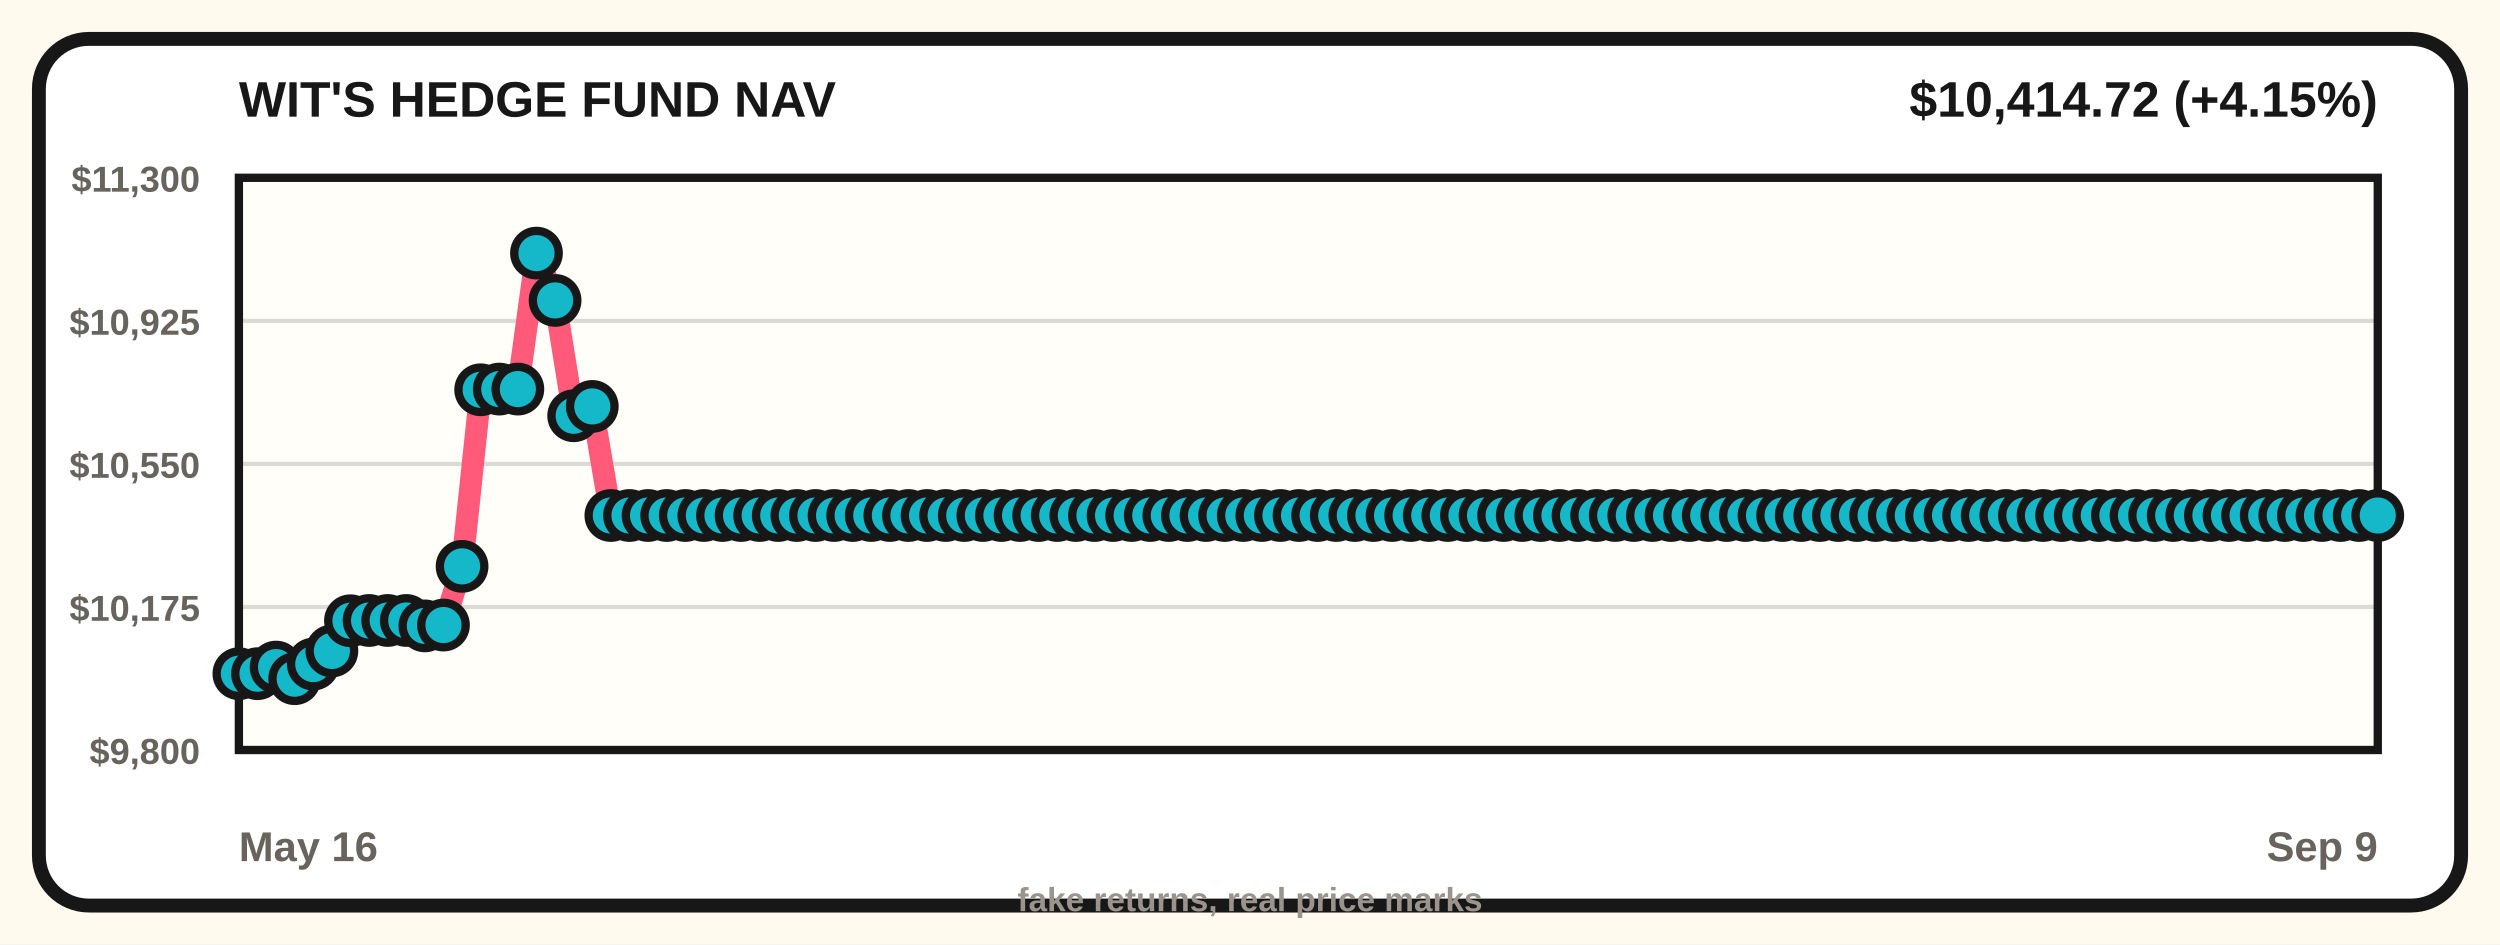
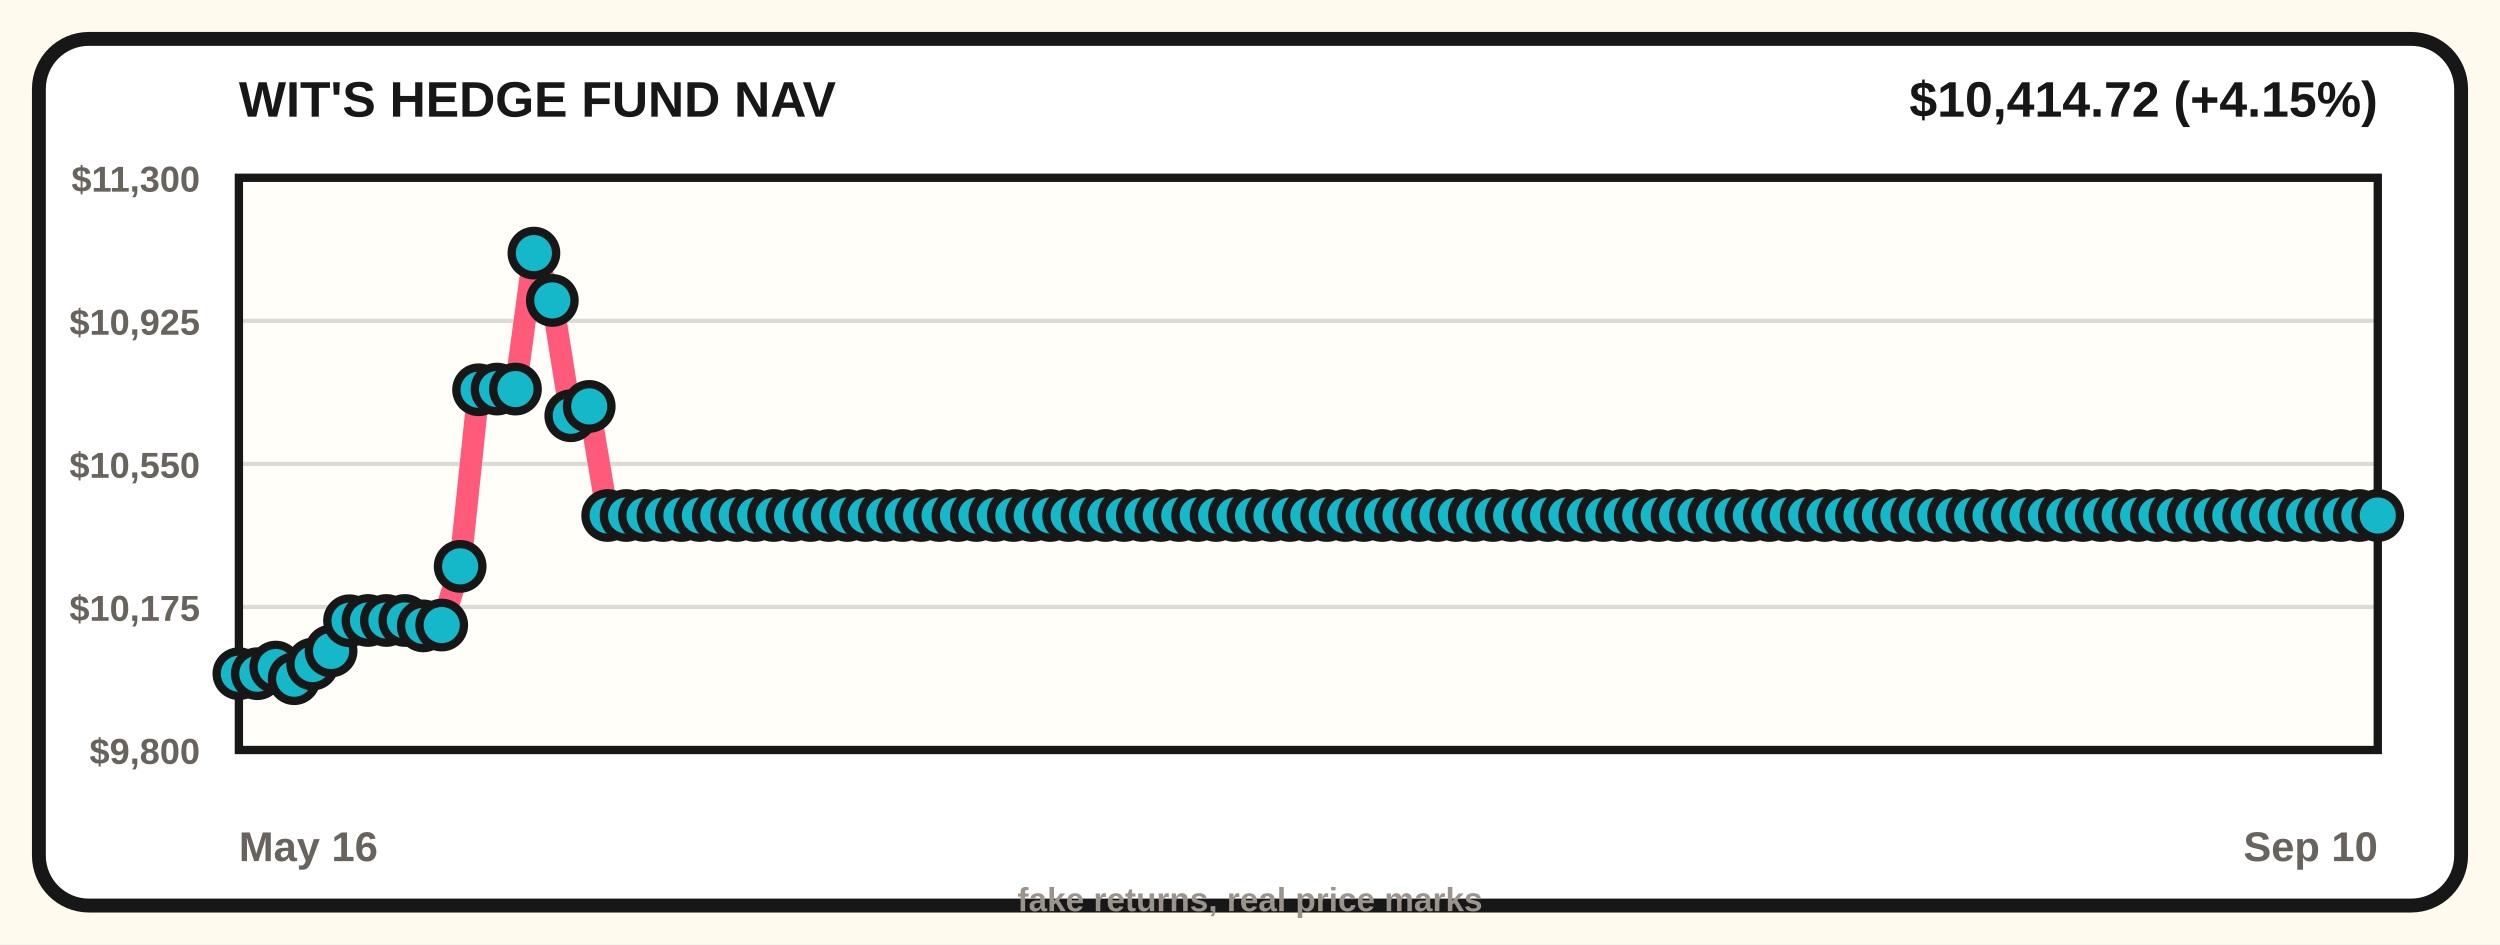
<svg xmlns="http://www.w3.org/2000/svg" width="900" height="340" viewBox="0 0 900 340" role="img" aria-label="Wit's Hedge Fund fake NAV chart">
  <rect width="900" height="340" fill="#fff9ee" />
  <rect x="14" y="14" width="872" height="312" rx="18" fill="#ffffff" stroke="#171717" stroke-width="5" />
  <rect x="86" y="64" width="770" height="206" fill="#fffef8" stroke="#171717" stroke-width="3" />
  <line x1="86" y1="270" x2="856" y2="270" stroke="#171717" stroke-width="1.5" opacity="0.16" />
  <text x="72" y="275" text-anchor="end" font-family="Arial, sans-serif" font-size="13" font-weight="800" fill="#68635d">$9,800</text>
  <line x1="86" y1="218.5" x2="856" y2="218.5" stroke="#171717" stroke-width="1.5" opacity="0.16" />
  <text x="72" y="223.5" text-anchor="end" font-family="Arial, sans-serif" font-size="13" font-weight="800" fill="#68635d">$10,175</text>
  <line x1="86" y1="167" x2="856" y2="167" stroke="#171717" stroke-width="1.5" opacity="0.16" />
  <text x="72" y="172" text-anchor="end" font-family="Arial, sans-serif" font-size="13" font-weight="800" fill="#68635d">$10,550</text>
  <line x1="86" y1="115.5" x2="856" y2="115.5" stroke="#171717" stroke-width="1.5" opacity="0.16" />
  <text x="72" y="120.5" text-anchor="end" font-family="Arial, sans-serif" font-size="13" font-weight="800" fill="#68635d">$10,925</text>
  <line x1="86" y1="64" x2="856" y2="64" stroke="#171717" stroke-width="1.5" opacity="0.16" />
  <text x="72" y="69" text-anchor="end" font-family="Arial, sans-serif" font-size="13" font-weight="800" fill="#68635d">$11,300</text>
-   <polyline points="86,242.53 92.7,242.53 99.39,240.15 106.09,244.33 112.78,239.07 119.48,234.35 126.17,223.47 132.87,223.37 139.57,223.37 146.26,223.37 152.96,225.32 159.65,225.02 166.35,203.89 173.04,140.32 179.74,140.07 186.43,140.07 193.13,91.12 199.83,108.15 206.52,149.67 213.22,146.31 219.91,185.58 226.61,185.58 233.3,185.58 240,185.58 246.7,185.58 253.39,185.58 260.09,185.58 266.78,185.58 273.48,185.58 280.17,185.58 286.87,185.58 293.57,185.58 300.26,185.58 306.96,185.58 313.65,185.58 320.35,185.58 327.04,185.58 333.74,185.58 340.43,185.58 347.13,185.58 353.83,185.58 360.52,185.58 367.22,185.58 373.91,185.58 380.61,185.58 387.3,185.58 394,185.58 400.7,185.58 407.39,185.58 414.09,185.58 420.78,185.58 427.48,185.58 434.17,185.58 440.87,185.58 447.57,185.58 454.26,185.58 460.96,185.58 467.65,185.58 474.35,185.58 481.04,185.58 487.74,185.58 494.43,185.58 501.13,185.58 507.83,185.58 514.52,185.58 521.22,185.58 527.91,185.58 534.61,185.58 541.3,185.58 548,185.58 554.7,185.58 561.39,185.58 568.09,185.58 574.78,185.58 581.48,185.58 588.17,185.58 594.87,185.58 601.57,185.58 608.26,185.58 614.96,185.58 621.65,185.58 628.35,185.58 635.04,185.58 641.74,185.58 648.43,185.58 655.13,185.58 661.83,185.58 668.52,185.58 675.22,185.58 681.91,185.58 688.61,185.58 695.3,185.58 702,185.58 708.7,185.58 715.39,185.58 722.09,185.58 728.78,185.58 735.48,185.58 742.17,185.58 748.87,185.58 755.57,185.58 762.26,185.58 768.96,185.58 775.65,185.58 782.35,185.58 789.04,185.58 795.74,185.58 802.43,185.58 809.13,185.58 815.83,185.58 822.52,185.58 829.22,185.58 835.91,185.58 842.61,185.58 849.3,185.58 856,185.58" fill="none" stroke="#ff5a7a" stroke-width="8" stroke-linecap="round" stroke-linejoin="round" />
+   <polyline points="86,242.53 92.64,242.53 99.28,240.15 105.91,244.33 112.55,239.07 119.19,234.35 125.83,223.47 132.47,223.37 139.1,223.37 145.74,223.37 152.38,225.32 159.02,225.02 165.66,203.89 172.29,140.32 178.93,140.07 185.57,140.07 192.21,91.12 198.84,108.15 205.48,149.67 212.12,146.31 218.76,185.58 225.4,185.58 232.03,185.58 238.67,185.58 245.31,185.58 251.95,185.58 258.59,185.58 265.22,185.58 271.86,185.58 278.5,185.58 285.14,185.58 291.78,185.58 298.41,185.58 305.05,185.58 311.69,185.58 318.33,185.58 324.97,185.58 331.6,185.58 338.24,185.58 344.88,185.58 351.52,185.58 358.16,185.58 364.79,185.58 371.43,185.58 378.07,185.58 384.71,185.58 391.34,185.58 397.98,185.58 404.62,185.58 411.26,185.58 417.9,185.58 424.53,185.58 431.17,185.58 437.81,185.58 444.45,185.58 451.09,185.58 457.72,185.58 464.36,185.58 471,185.58 477.64,185.58 484.28,185.58 490.91,185.58 497.55,185.58 504.19,185.58 510.83,185.58 517.47,185.58 524.1,185.58 530.74,185.58 537.38,185.58 544.02,185.58 550.66,185.58 557.29,185.58 563.93,185.58 570.57,185.58 577.21,185.58 583.84,185.58 590.48,185.58 597.12,185.58 603.76,185.58 610.4,185.58 617.03,185.58 623.67,185.58 630.31,185.58 636.95,185.58 643.59,185.58 650.22,185.58 656.86,185.58 663.5,185.58 670.14,185.58 676.78,185.58 683.41,185.58 690.05,185.58 696.69,185.58 703.33,185.58 709.97,185.58 716.6,185.58 723.24,185.58 729.88,185.58 736.52,185.58 743.16,185.58 749.79,185.58 756.43,185.58 763.07,185.58 769.71,185.58 776.34,185.58 782.98,185.58 789.62,185.58 796.26,185.58 802.9,185.58 809.53,185.58 816.17,185.58 822.81,185.58 829.45,185.58 836.09,185.58 842.72,185.58 849.36,185.58 856,185.58" fill="none" stroke="#ff5a7a" stroke-width="8" stroke-linecap="round" stroke-linejoin="round" />
  <circle cx="86" cy="242.53" r="8" fill="#15b8c8" stroke="#171717" stroke-width="3" />
-   <circle cx="92.7" cy="242.53" r="8" fill="#15b8c8" stroke="#171717" stroke-width="3" />
-   <circle cx="99.39" cy="240.15" r="8" fill="#15b8c8" stroke="#171717" stroke-width="3" />
-   <circle cx="106.09" cy="244.33" r="8" fill="#15b8c8" stroke="#171717" stroke-width="3" />
-   <circle cx="112.78" cy="239.07" r="8" fill="#15b8c8" stroke="#171717" stroke-width="3" />
-   <circle cx="119.48" cy="234.35" r="8" fill="#15b8c8" stroke="#171717" stroke-width="3" />
-   <circle cx="126.17" cy="223.47" r="8" fill="#15b8c8" stroke="#171717" stroke-width="3" />
-   <circle cx="132.87" cy="223.37" r="8" fill="#15b8c8" stroke="#171717" stroke-width="3" />
-   <circle cx="139.57" cy="223.37" r="8" fill="#15b8c8" stroke="#171717" stroke-width="3" />
-   <circle cx="146.26" cy="223.37" r="8" fill="#15b8c8" stroke="#171717" stroke-width="3" />
-   <circle cx="152.96" cy="225.32" r="8" fill="#15b8c8" stroke="#171717" stroke-width="3" />
-   <circle cx="159.65" cy="225.02" r="8" fill="#15b8c8" stroke="#171717" stroke-width="3" />
-   <circle cx="166.35" cy="203.89" r="8" fill="#15b8c8" stroke="#171717" stroke-width="3" />
-   <circle cx="173.04" cy="140.32" r="8" fill="#15b8c8" stroke="#171717" stroke-width="3" />
-   <circle cx="179.74" cy="140.07" r="8" fill="#15b8c8" stroke="#171717" stroke-width="3" />
-   <circle cx="186.43" cy="140.07" r="8" fill="#15b8c8" stroke="#171717" stroke-width="3" />
-   <circle cx="193.13" cy="91.12" r="8" fill="#15b8c8" stroke="#171717" stroke-width="3" />
-   <circle cx="199.83" cy="108.15" r="8" fill="#15b8c8" stroke="#171717" stroke-width="3" />
-   <circle cx="206.52" cy="149.67" r="8" fill="#15b8c8" stroke="#171717" stroke-width="3" />
-   <circle cx="213.22" cy="146.31" r="8" fill="#15b8c8" stroke="#171717" stroke-width="3" />
-   <circle cx="219.91" cy="185.58" r="8" fill="#15b8c8" stroke="#171717" stroke-width="3" />
-   <circle cx="226.61" cy="185.58" r="8" fill="#15b8c8" stroke="#171717" stroke-width="3" />
-   <circle cx="233.3" cy="185.58" r="8" fill="#15b8c8" stroke="#171717" stroke-width="3" />
-   <circle cx="240" cy="185.58" r="8" fill="#15b8c8" stroke="#171717" stroke-width="3" />
-   <circle cx="246.7" cy="185.58" r="8" fill="#15b8c8" stroke="#171717" stroke-width="3" />
-   <circle cx="253.39" cy="185.58" r="8" fill="#15b8c8" stroke="#171717" stroke-width="3" />
-   <circle cx="260.09" cy="185.58" r="8" fill="#15b8c8" stroke="#171717" stroke-width="3" />
-   <circle cx="266.78" cy="185.58" r="8" fill="#15b8c8" stroke="#171717" stroke-width="3" />
-   <circle cx="273.48" cy="185.58" r="8" fill="#15b8c8" stroke="#171717" stroke-width="3" />
-   <circle cx="280.17" cy="185.58" r="8" fill="#15b8c8" stroke="#171717" stroke-width="3" />
-   <circle cx="286.87" cy="185.58" r="8" fill="#15b8c8" stroke="#171717" stroke-width="3" />
-   <circle cx="293.57" cy="185.58" r="8" fill="#15b8c8" stroke="#171717" stroke-width="3" />
-   <circle cx="300.26" cy="185.58" r="8" fill="#15b8c8" stroke="#171717" stroke-width="3" />
-   <circle cx="306.96" cy="185.58" r="8" fill="#15b8c8" stroke="#171717" stroke-width="3" />
-   <circle cx="313.65" cy="185.58" r="8" fill="#15b8c8" stroke="#171717" stroke-width="3" />
-   <circle cx="320.35" cy="185.58" r="8" fill="#15b8c8" stroke="#171717" stroke-width="3" />
-   <circle cx="327.04" cy="185.58" r="8" fill="#15b8c8" stroke="#171717" stroke-width="3" />
-   <circle cx="333.74" cy="185.58" r="8" fill="#15b8c8" stroke="#171717" stroke-width="3" />
-   <circle cx="340.43" cy="185.58" r="8" fill="#15b8c8" stroke="#171717" stroke-width="3" />
-   <circle cx="347.13" cy="185.58" r="8" fill="#15b8c8" stroke="#171717" stroke-width="3" />
-   <circle cx="353.83" cy="185.58" r="8" fill="#15b8c8" stroke="#171717" stroke-width="3" />
-   <circle cx="360.52" cy="185.58" r="8" fill="#15b8c8" stroke="#171717" stroke-width="3" />
-   <circle cx="367.22" cy="185.58" r="8" fill="#15b8c8" stroke="#171717" stroke-width="3" />
-   <circle cx="373.91" cy="185.58" r="8" fill="#15b8c8" stroke="#171717" stroke-width="3" />
-   <circle cx="380.61" cy="185.58" r="8" fill="#15b8c8" stroke="#171717" stroke-width="3" />
-   <circle cx="387.3" cy="185.58" r="8" fill="#15b8c8" stroke="#171717" stroke-width="3" />
-   <circle cx="394" cy="185.58" r="8" fill="#15b8c8" stroke="#171717" stroke-width="3" />
-   <circle cx="400.7" cy="185.58" r="8" fill="#15b8c8" stroke="#171717" stroke-width="3" />
-   <circle cx="407.39" cy="185.58" r="8" fill="#15b8c8" stroke="#171717" stroke-width="3" />
-   <circle cx="414.09" cy="185.58" r="8" fill="#15b8c8" stroke="#171717" stroke-width="3" />
-   <circle cx="420.78" cy="185.58" r="8" fill="#15b8c8" stroke="#171717" stroke-width="3" />
-   <circle cx="427.48" cy="185.58" r="8" fill="#15b8c8" stroke="#171717" stroke-width="3" />
-   <circle cx="434.17" cy="185.58" r="8" fill="#15b8c8" stroke="#171717" stroke-width="3" />
-   <circle cx="440.87" cy="185.58" r="8" fill="#15b8c8" stroke="#171717" stroke-width="3" />
-   <circle cx="447.57" cy="185.58" r="8" fill="#15b8c8" stroke="#171717" stroke-width="3" />
-   <circle cx="454.26" cy="185.58" r="8" fill="#15b8c8" stroke="#171717" stroke-width="3" />
-   <circle cx="460.96" cy="185.58" r="8" fill="#15b8c8" stroke="#171717" stroke-width="3" />
-   <circle cx="467.65" cy="185.58" r="8" fill="#15b8c8" stroke="#171717" stroke-width="3" />
-   <circle cx="474.35" cy="185.58" r="8" fill="#15b8c8" stroke="#171717" stroke-width="3" />
-   <circle cx="481.04" cy="185.58" r="8" fill="#15b8c8" stroke="#171717" stroke-width="3" />
-   <circle cx="487.74" cy="185.58" r="8" fill="#15b8c8" stroke="#171717" stroke-width="3" />
-   <circle cx="494.43" cy="185.58" r="8" fill="#15b8c8" stroke="#171717" stroke-width="3" />
-   <circle cx="501.13" cy="185.58" r="8" fill="#15b8c8" stroke="#171717" stroke-width="3" />
-   <circle cx="507.83" cy="185.58" r="8" fill="#15b8c8" stroke="#171717" stroke-width="3" />
-   <circle cx="514.52" cy="185.58" r="8" fill="#15b8c8" stroke="#171717" stroke-width="3" />
-   <circle cx="521.22" cy="185.58" r="8" fill="#15b8c8" stroke="#171717" stroke-width="3" />
-   <circle cx="527.91" cy="185.58" r="8" fill="#15b8c8" stroke="#171717" stroke-width="3" />
-   <circle cx="534.61" cy="185.58" r="8" fill="#15b8c8" stroke="#171717" stroke-width="3" />
-   <circle cx="541.3" cy="185.58" r="8" fill="#15b8c8" stroke="#171717" stroke-width="3" />
-   <circle cx="548" cy="185.58" r="8" fill="#15b8c8" stroke="#171717" stroke-width="3" />
-   <circle cx="554.7" cy="185.58" r="8" fill="#15b8c8" stroke="#171717" stroke-width="3" />
-   <circle cx="561.39" cy="185.58" r="8" fill="#15b8c8" stroke="#171717" stroke-width="3" />
-   <circle cx="568.09" cy="185.58" r="8" fill="#15b8c8" stroke="#171717" stroke-width="3" />
-   <circle cx="574.78" cy="185.58" r="8" fill="#15b8c8" stroke="#171717" stroke-width="3" />
-   <circle cx="581.48" cy="185.58" r="8" fill="#15b8c8" stroke="#171717" stroke-width="3" />
-   <circle cx="588.17" cy="185.58" r="8" fill="#15b8c8" stroke="#171717" stroke-width="3" />
-   <circle cx="594.87" cy="185.58" r="8" fill="#15b8c8" stroke="#171717" stroke-width="3" />
-   <circle cx="601.57" cy="185.58" r="8" fill="#15b8c8" stroke="#171717" stroke-width="3" />
-   <circle cx="608.26" cy="185.58" r="8" fill="#15b8c8" stroke="#171717" stroke-width="3" />
-   <circle cx="614.96" cy="185.58" r="8" fill="#15b8c8" stroke="#171717" stroke-width="3" />
-   <circle cx="621.65" cy="185.58" r="8" fill="#15b8c8" stroke="#171717" stroke-width="3" />
-   <circle cx="628.35" cy="185.58" r="8" fill="#15b8c8" stroke="#171717" stroke-width="3" />
-   <circle cx="635.04" cy="185.58" r="8" fill="#15b8c8" stroke="#171717" stroke-width="3" />
-   <circle cx="641.74" cy="185.58" r="8" fill="#15b8c8" stroke="#171717" stroke-width="3" />
-   <circle cx="648.43" cy="185.58" r="8" fill="#15b8c8" stroke="#171717" stroke-width="3" />
-   <circle cx="655.13" cy="185.58" r="8" fill="#15b8c8" stroke="#171717" stroke-width="3" />
-   <circle cx="661.83" cy="185.58" r="8" fill="#15b8c8" stroke="#171717" stroke-width="3" />
-   <circle cx="668.52" cy="185.58" r="8" fill="#15b8c8" stroke="#171717" stroke-width="3" />
-   <circle cx="675.22" cy="185.58" r="8" fill="#15b8c8" stroke="#171717" stroke-width="3" />
-   <circle cx="681.91" cy="185.58" r="8" fill="#15b8c8" stroke="#171717" stroke-width="3" />
-   <circle cx="688.61" cy="185.58" r="8" fill="#15b8c8" stroke="#171717" stroke-width="3" />
-   <circle cx="695.3" cy="185.58" r="8" fill="#15b8c8" stroke="#171717" stroke-width="3" />
-   <circle cx="702" cy="185.58" r="8" fill="#15b8c8" stroke="#171717" stroke-width="3" />
-   <circle cx="708.7" cy="185.58" r="8" fill="#15b8c8" stroke="#171717" stroke-width="3" />
-   <circle cx="715.39" cy="185.58" r="8" fill="#15b8c8" stroke="#171717" stroke-width="3" />
-   <circle cx="722.09" cy="185.58" r="8" fill="#15b8c8" stroke="#171717" stroke-width="3" />
-   <circle cx="728.78" cy="185.58" r="8" fill="#15b8c8" stroke="#171717" stroke-width="3" />
-   <circle cx="735.48" cy="185.58" r="8" fill="#15b8c8" stroke="#171717" stroke-width="3" />
-   <circle cx="742.17" cy="185.58" r="8" fill="#15b8c8" stroke="#171717" stroke-width="3" />
-   <circle cx="748.87" cy="185.58" r="8" fill="#15b8c8" stroke="#171717" stroke-width="3" />
-   <circle cx="755.57" cy="185.58" r="8" fill="#15b8c8" stroke="#171717" stroke-width="3" />
-   <circle cx="762.26" cy="185.58" r="8" fill="#15b8c8" stroke="#171717" stroke-width="3" />
-   <circle cx="768.96" cy="185.58" r="8" fill="#15b8c8" stroke="#171717" stroke-width="3" />
-   <circle cx="775.65" cy="185.58" r="8" fill="#15b8c8" stroke="#171717" stroke-width="3" />
-   <circle cx="782.35" cy="185.58" r="8" fill="#15b8c8" stroke="#171717" stroke-width="3" />
-   <circle cx="789.04" cy="185.58" r="8" fill="#15b8c8" stroke="#171717" stroke-width="3" />
-   <circle cx="795.74" cy="185.58" r="8" fill="#15b8c8" stroke="#171717" stroke-width="3" />
-   <circle cx="802.43" cy="185.58" r="8" fill="#15b8c8" stroke="#171717" stroke-width="3" />
-   <circle cx="809.13" cy="185.58" r="8" fill="#15b8c8" stroke="#171717" stroke-width="3" />
-   <circle cx="815.83" cy="185.58" r="8" fill="#15b8c8" stroke="#171717" stroke-width="3" />
-   <circle cx="822.52" cy="185.58" r="8" fill="#15b8c8" stroke="#171717" stroke-width="3" />
-   <circle cx="829.22" cy="185.58" r="8" fill="#15b8c8" stroke="#171717" stroke-width="3" />
-   <circle cx="835.91" cy="185.58" r="8" fill="#15b8c8" stroke="#171717" stroke-width="3" />
-   <circle cx="842.61" cy="185.58" r="8" fill="#15b8c8" stroke="#171717" stroke-width="3" />
-   <circle cx="849.3" cy="185.58" r="8" fill="#15b8c8" stroke="#171717" stroke-width="3" />
+   <circle cx="92.64" cy="242.53" r="8" fill="#15b8c8" stroke="#171717" stroke-width="3" />
+   <circle cx="99.28" cy="240.15" r="8" fill="#15b8c8" stroke="#171717" stroke-width="3" />
+   <circle cx="105.91" cy="244.33" r="8" fill="#15b8c8" stroke="#171717" stroke-width="3" />
+   <circle cx="112.55" cy="239.07" r="8" fill="#15b8c8" stroke="#171717" stroke-width="3" />
+   <circle cx="119.19" cy="234.35" r="8" fill="#15b8c8" stroke="#171717" stroke-width="3" />
+   <circle cx="125.83" cy="223.47" r="8" fill="#15b8c8" stroke="#171717" stroke-width="3" />
+   <circle cx="132.47" cy="223.37" r="8" fill="#15b8c8" stroke="#171717" stroke-width="3" />
+   <circle cx="139.1" cy="223.37" r="8" fill="#15b8c8" stroke="#171717" stroke-width="3" />
+   <circle cx="145.74" cy="223.37" r="8" fill="#15b8c8" stroke="#171717" stroke-width="3" />
+   <circle cx="152.38" cy="225.32" r="8" fill="#15b8c8" stroke="#171717" stroke-width="3" />
+   <circle cx="159.02" cy="225.02" r="8" fill="#15b8c8" stroke="#171717" stroke-width="3" />
+   <circle cx="165.66" cy="203.89" r="8" fill="#15b8c8" stroke="#171717" stroke-width="3" />
+   <circle cx="172.29" cy="140.32" r="8" fill="#15b8c8" stroke="#171717" stroke-width="3" />
+   <circle cx="178.93" cy="140.07" r="8" fill="#15b8c8" stroke="#171717" stroke-width="3" />
+   <circle cx="185.57" cy="140.07" r="8" fill="#15b8c8" stroke="#171717" stroke-width="3" />
+   <circle cx="192.21" cy="91.12" r="8" fill="#15b8c8" stroke="#171717" stroke-width="3" />
+   <circle cx="198.84" cy="108.15" r="8" fill="#15b8c8" stroke="#171717" stroke-width="3" />
+   <circle cx="205.48" cy="149.67" r="8" fill="#15b8c8" stroke="#171717" stroke-width="3" />
+   <circle cx="212.12" cy="146.31" r="8" fill="#15b8c8" stroke="#171717" stroke-width="3" />
+   <circle cx="218.76" cy="185.58" r="8" fill="#15b8c8" stroke="#171717" stroke-width="3" />
+   <circle cx="225.4" cy="185.58" r="8" fill="#15b8c8" stroke="#171717" stroke-width="3" />
+   <circle cx="232.03" cy="185.58" r="8" fill="#15b8c8" stroke="#171717" stroke-width="3" />
+   <circle cx="238.67" cy="185.58" r="8" fill="#15b8c8" stroke="#171717" stroke-width="3" />
+   <circle cx="245.31" cy="185.58" r="8" fill="#15b8c8" stroke="#171717" stroke-width="3" />
+   <circle cx="251.95" cy="185.58" r="8" fill="#15b8c8" stroke="#171717" stroke-width="3" />
+   <circle cx="258.59" cy="185.58" r="8" fill="#15b8c8" stroke="#171717" stroke-width="3" />
+   <circle cx="265.22" cy="185.58" r="8" fill="#15b8c8" stroke="#171717" stroke-width="3" />
+   <circle cx="271.86" cy="185.58" r="8" fill="#15b8c8" stroke="#171717" stroke-width="3" />
+   <circle cx="278.5" cy="185.58" r="8" fill="#15b8c8" stroke="#171717" stroke-width="3" />
+   <circle cx="285.14" cy="185.58" r="8" fill="#15b8c8" stroke="#171717" stroke-width="3" />
+   <circle cx="291.78" cy="185.58" r="8" fill="#15b8c8" stroke="#171717" stroke-width="3" />
+   <circle cx="298.41" cy="185.58" r="8" fill="#15b8c8" stroke="#171717" stroke-width="3" />
+   <circle cx="305.05" cy="185.58" r="8" fill="#15b8c8" stroke="#171717" stroke-width="3" />
+   <circle cx="311.69" cy="185.58" r="8" fill="#15b8c8" stroke="#171717" stroke-width="3" />
+   <circle cx="318.33" cy="185.58" r="8" fill="#15b8c8" stroke="#171717" stroke-width="3" />
+   <circle cx="324.97" cy="185.58" r="8" fill="#15b8c8" stroke="#171717" stroke-width="3" />
+   <circle cx="331.6" cy="185.58" r="8" fill="#15b8c8" stroke="#171717" stroke-width="3" />
+   <circle cx="338.24" cy="185.58" r="8" fill="#15b8c8" stroke="#171717" stroke-width="3" />
+   <circle cx="344.88" cy="185.58" r="8" fill="#15b8c8" stroke="#171717" stroke-width="3" />
+   <circle cx="351.52" cy="185.58" r="8" fill="#15b8c8" stroke="#171717" stroke-width="3" />
+   <circle cx="358.16" cy="185.58" r="8" fill="#15b8c8" stroke="#171717" stroke-width="3" />
+   <circle cx="364.79" cy="185.58" r="8" fill="#15b8c8" stroke="#171717" stroke-width="3" />
+   <circle cx="371.43" cy="185.58" r="8" fill="#15b8c8" stroke="#171717" stroke-width="3" />
+   <circle cx="378.07" cy="185.58" r="8" fill="#15b8c8" stroke="#171717" stroke-width="3" />
+   <circle cx="384.71" cy="185.58" r="8" fill="#15b8c8" stroke="#171717" stroke-width="3" />
+   <circle cx="391.34" cy="185.58" r="8" fill="#15b8c8" stroke="#171717" stroke-width="3" />
+   <circle cx="397.98" cy="185.58" r="8" fill="#15b8c8" stroke="#171717" stroke-width="3" />
+   <circle cx="404.62" cy="185.58" r="8" fill="#15b8c8" stroke="#171717" stroke-width="3" />
+   <circle cx="411.26" cy="185.58" r="8" fill="#15b8c8" stroke="#171717" stroke-width="3" />
+   <circle cx="417.9" cy="185.58" r="8" fill="#15b8c8" stroke="#171717" stroke-width="3" />
+   <circle cx="424.53" cy="185.58" r="8" fill="#15b8c8" stroke="#171717" stroke-width="3" />
+   <circle cx="431.17" cy="185.58" r="8" fill="#15b8c8" stroke="#171717" stroke-width="3" />
+   <circle cx="437.81" cy="185.58" r="8" fill="#15b8c8" stroke="#171717" stroke-width="3" />
+   <circle cx="444.45" cy="185.58" r="8" fill="#15b8c8" stroke="#171717" stroke-width="3" />
+   <circle cx="451.09" cy="185.58" r="8" fill="#15b8c8" stroke="#171717" stroke-width="3" />
+   <circle cx="457.72" cy="185.58" r="8" fill="#15b8c8" stroke="#171717" stroke-width="3" />
+   <circle cx="464.36" cy="185.58" r="8" fill="#15b8c8" stroke="#171717" stroke-width="3" />
+   <circle cx="471" cy="185.58" r="8" fill="#15b8c8" stroke="#171717" stroke-width="3" />
+   <circle cx="477.64" cy="185.58" r="8" fill="#15b8c8" stroke="#171717" stroke-width="3" />
+   <circle cx="484.28" cy="185.58" r="8" fill="#15b8c8" stroke="#171717" stroke-width="3" />
+   <circle cx="490.91" cy="185.58" r="8" fill="#15b8c8" stroke="#171717" stroke-width="3" />
+   <circle cx="497.55" cy="185.58" r="8" fill="#15b8c8" stroke="#171717" stroke-width="3" />
+   <circle cx="504.19" cy="185.58" r="8" fill="#15b8c8" stroke="#171717" stroke-width="3" />
+   <circle cx="510.83" cy="185.58" r="8" fill="#15b8c8" stroke="#171717" stroke-width="3" />
+   <circle cx="517.47" cy="185.58" r="8" fill="#15b8c8" stroke="#171717" stroke-width="3" />
+   <circle cx="524.1" cy="185.58" r="8" fill="#15b8c8" stroke="#171717" stroke-width="3" />
+   <circle cx="530.74" cy="185.58" r="8" fill="#15b8c8" stroke="#171717" stroke-width="3" />
+   <circle cx="537.38" cy="185.58" r="8" fill="#15b8c8" stroke="#171717" stroke-width="3" />
+   <circle cx="544.02" cy="185.58" r="8" fill="#15b8c8" stroke="#171717" stroke-width="3" />
+   <circle cx="550.66" cy="185.58" r="8" fill="#15b8c8" stroke="#171717" stroke-width="3" />
+   <circle cx="557.29" cy="185.58" r="8" fill="#15b8c8" stroke="#171717" stroke-width="3" />
+   <circle cx="563.93" cy="185.58" r="8" fill="#15b8c8" stroke="#171717" stroke-width="3" />
+   <circle cx="570.57" cy="185.58" r="8" fill="#15b8c8" stroke="#171717" stroke-width="3" />
+   <circle cx="577.21" cy="185.58" r="8" fill="#15b8c8" stroke="#171717" stroke-width="3" />
+   <circle cx="583.84" cy="185.58" r="8" fill="#15b8c8" stroke="#171717" stroke-width="3" />
+   <circle cx="590.48" cy="185.58" r="8" fill="#15b8c8" stroke="#171717" stroke-width="3" />
+   <circle cx="597.12" cy="185.58" r="8" fill="#15b8c8" stroke="#171717" stroke-width="3" />
+   <circle cx="603.76" cy="185.58" r="8" fill="#15b8c8" stroke="#171717" stroke-width="3" />
+   <circle cx="610.4" cy="185.58" r="8" fill="#15b8c8" stroke="#171717" stroke-width="3" />
+   <circle cx="617.03" cy="185.58" r="8" fill="#15b8c8" stroke="#171717" stroke-width="3" />
+   <circle cx="623.67" cy="185.58" r="8" fill="#15b8c8" stroke="#171717" stroke-width="3" />
+   <circle cx="630.31" cy="185.58" r="8" fill="#15b8c8" stroke="#171717" stroke-width="3" />
+   <circle cx="636.95" cy="185.58" r="8" fill="#15b8c8" stroke="#171717" stroke-width="3" />
+   <circle cx="643.59" cy="185.58" r="8" fill="#15b8c8" stroke="#171717" stroke-width="3" />
+   <circle cx="650.22" cy="185.58" r="8" fill="#15b8c8" stroke="#171717" stroke-width="3" />
+   <circle cx="656.86" cy="185.58" r="8" fill="#15b8c8" stroke="#171717" stroke-width="3" />
+   <circle cx="663.5" cy="185.58" r="8" fill="#15b8c8" stroke="#171717" stroke-width="3" />
+   <circle cx="670.14" cy="185.58" r="8" fill="#15b8c8" stroke="#171717" stroke-width="3" />
+   <circle cx="676.78" cy="185.58" r="8" fill="#15b8c8" stroke="#171717" stroke-width="3" />
+   <circle cx="683.41" cy="185.58" r="8" fill="#15b8c8" stroke="#171717" stroke-width="3" />
+   <circle cx="690.05" cy="185.58" r="8" fill="#15b8c8" stroke="#171717" stroke-width="3" />
+   <circle cx="696.69" cy="185.58" r="8" fill="#15b8c8" stroke="#171717" stroke-width="3" />
+   <circle cx="703.33" cy="185.58" r="8" fill="#15b8c8" stroke="#171717" stroke-width="3" />
+   <circle cx="709.97" cy="185.58" r="8" fill="#15b8c8" stroke="#171717" stroke-width="3" />
+   <circle cx="716.6" cy="185.58" r="8" fill="#15b8c8" stroke="#171717" stroke-width="3" />
+   <circle cx="723.24" cy="185.58" r="8" fill="#15b8c8" stroke="#171717" stroke-width="3" />
+   <circle cx="729.88" cy="185.58" r="8" fill="#15b8c8" stroke="#171717" stroke-width="3" />
+   <circle cx="736.52" cy="185.58" r="8" fill="#15b8c8" stroke="#171717" stroke-width="3" />
+   <circle cx="743.16" cy="185.58" r="8" fill="#15b8c8" stroke="#171717" stroke-width="3" />
+   <circle cx="749.79" cy="185.58" r="8" fill="#15b8c8" stroke="#171717" stroke-width="3" />
+   <circle cx="756.43" cy="185.58" r="8" fill="#15b8c8" stroke="#171717" stroke-width="3" />
+   <circle cx="763.07" cy="185.58" r="8" fill="#15b8c8" stroke="#171717" stroke-width="3" />
+   <circle cx="769.71" cy="185.58" r="8" fill="#15b8c8" stroke="#171717" stroke-width="3" />
+   <circle cx="776.34" cy="185.58" r="8" fill="#15b8c8" stroke="#171717" stroke-width="3" />
+   <circle cx="782.98" cy="185.58" r="8" fill="#15b8c8" stroke="#171717" stroke-width="3" />
+   <circle cx="789.62" cy="185.58" r="8" fill="#15b8c8" stroke="#171717" stroke-width="3" />
+   <circle cx="796.26" cy="185.58" r="8" fill="#15b8c8" stroke="#171717" stroke-width="3" />
+   <circle cx="802.9" cy="185.58" r="8" fill="#15b8c8" stroke="#171717" stroke-width="3" />
+   <circle cx="809.53" cy="185.58" r="8" fill="#15b8c8" stroke="#171717" stroke-width="3" />
+   <circle cx="816.17" cy="185.58" r="8" fill="#15b8c8" stroke="#171717" stroke-width="3" />
+   <circle cx="822.81" cy="185.58" r="8" fill="#15b8c8" stroke="#171717" stroke-width="3" />
+   <circle cx="829.45" cy="185.58" r="8" fill="#15b8c8" stroke="#171717" stroke-width="3" />
+   <circle cx="836.09" cy="185.58" r="8" fill="#15b8c8" stroke="#171717" stroke-width="3" />
+   <circle cx="842.72" cy="185.58" r="8" fill="#15b8c8" stroke="#171717" stroke-width="3" />
+   <circle cx="849.36" cy="185.58" r="8" fill="#15b8c8" stroke="#171717" stroke-width="3" />
  <circle cx="856" cy="185.58" r="8" fill="#15b8c8" stroke="#171717" stroke-width="3" />
  <text x="86" y="42" font-family="Arial, sans-serif" font-size="18" font-weight="900" fill="#171717">WIT'S HEDGE FUND NAV</text>
  <text x="856" y="42" text-anchor="end" font-family="Arial, sans-serif" font-size="18" font-weight="900" fill="#171717">$10,414.72 (+4.15%)</text>
  <text x="86" y="310" text-anchor="start" font-family="Arial, sans-serif" font-size="15" font-weight="900" fill="#68635d">May 16</text>
-   <text x="856" y="310" text-anchor="end" font-family="Arial, sans-serif" font-size="15" font-weight="900" fill="#68635d">Sep 9</text>
+   <text x="856" y="310" text-anchor="end" font-family="Arial, sans-serif" font-size="15" font-weight="900" fill="#68635d">Sep 10</text>
  <text x="450" y="328" text-anchor="middle" font-family="Arial, sans-serif" font-size="12" font-weight="800" fill="#9a948c">fake returns, real price marks</text>
</svg>
